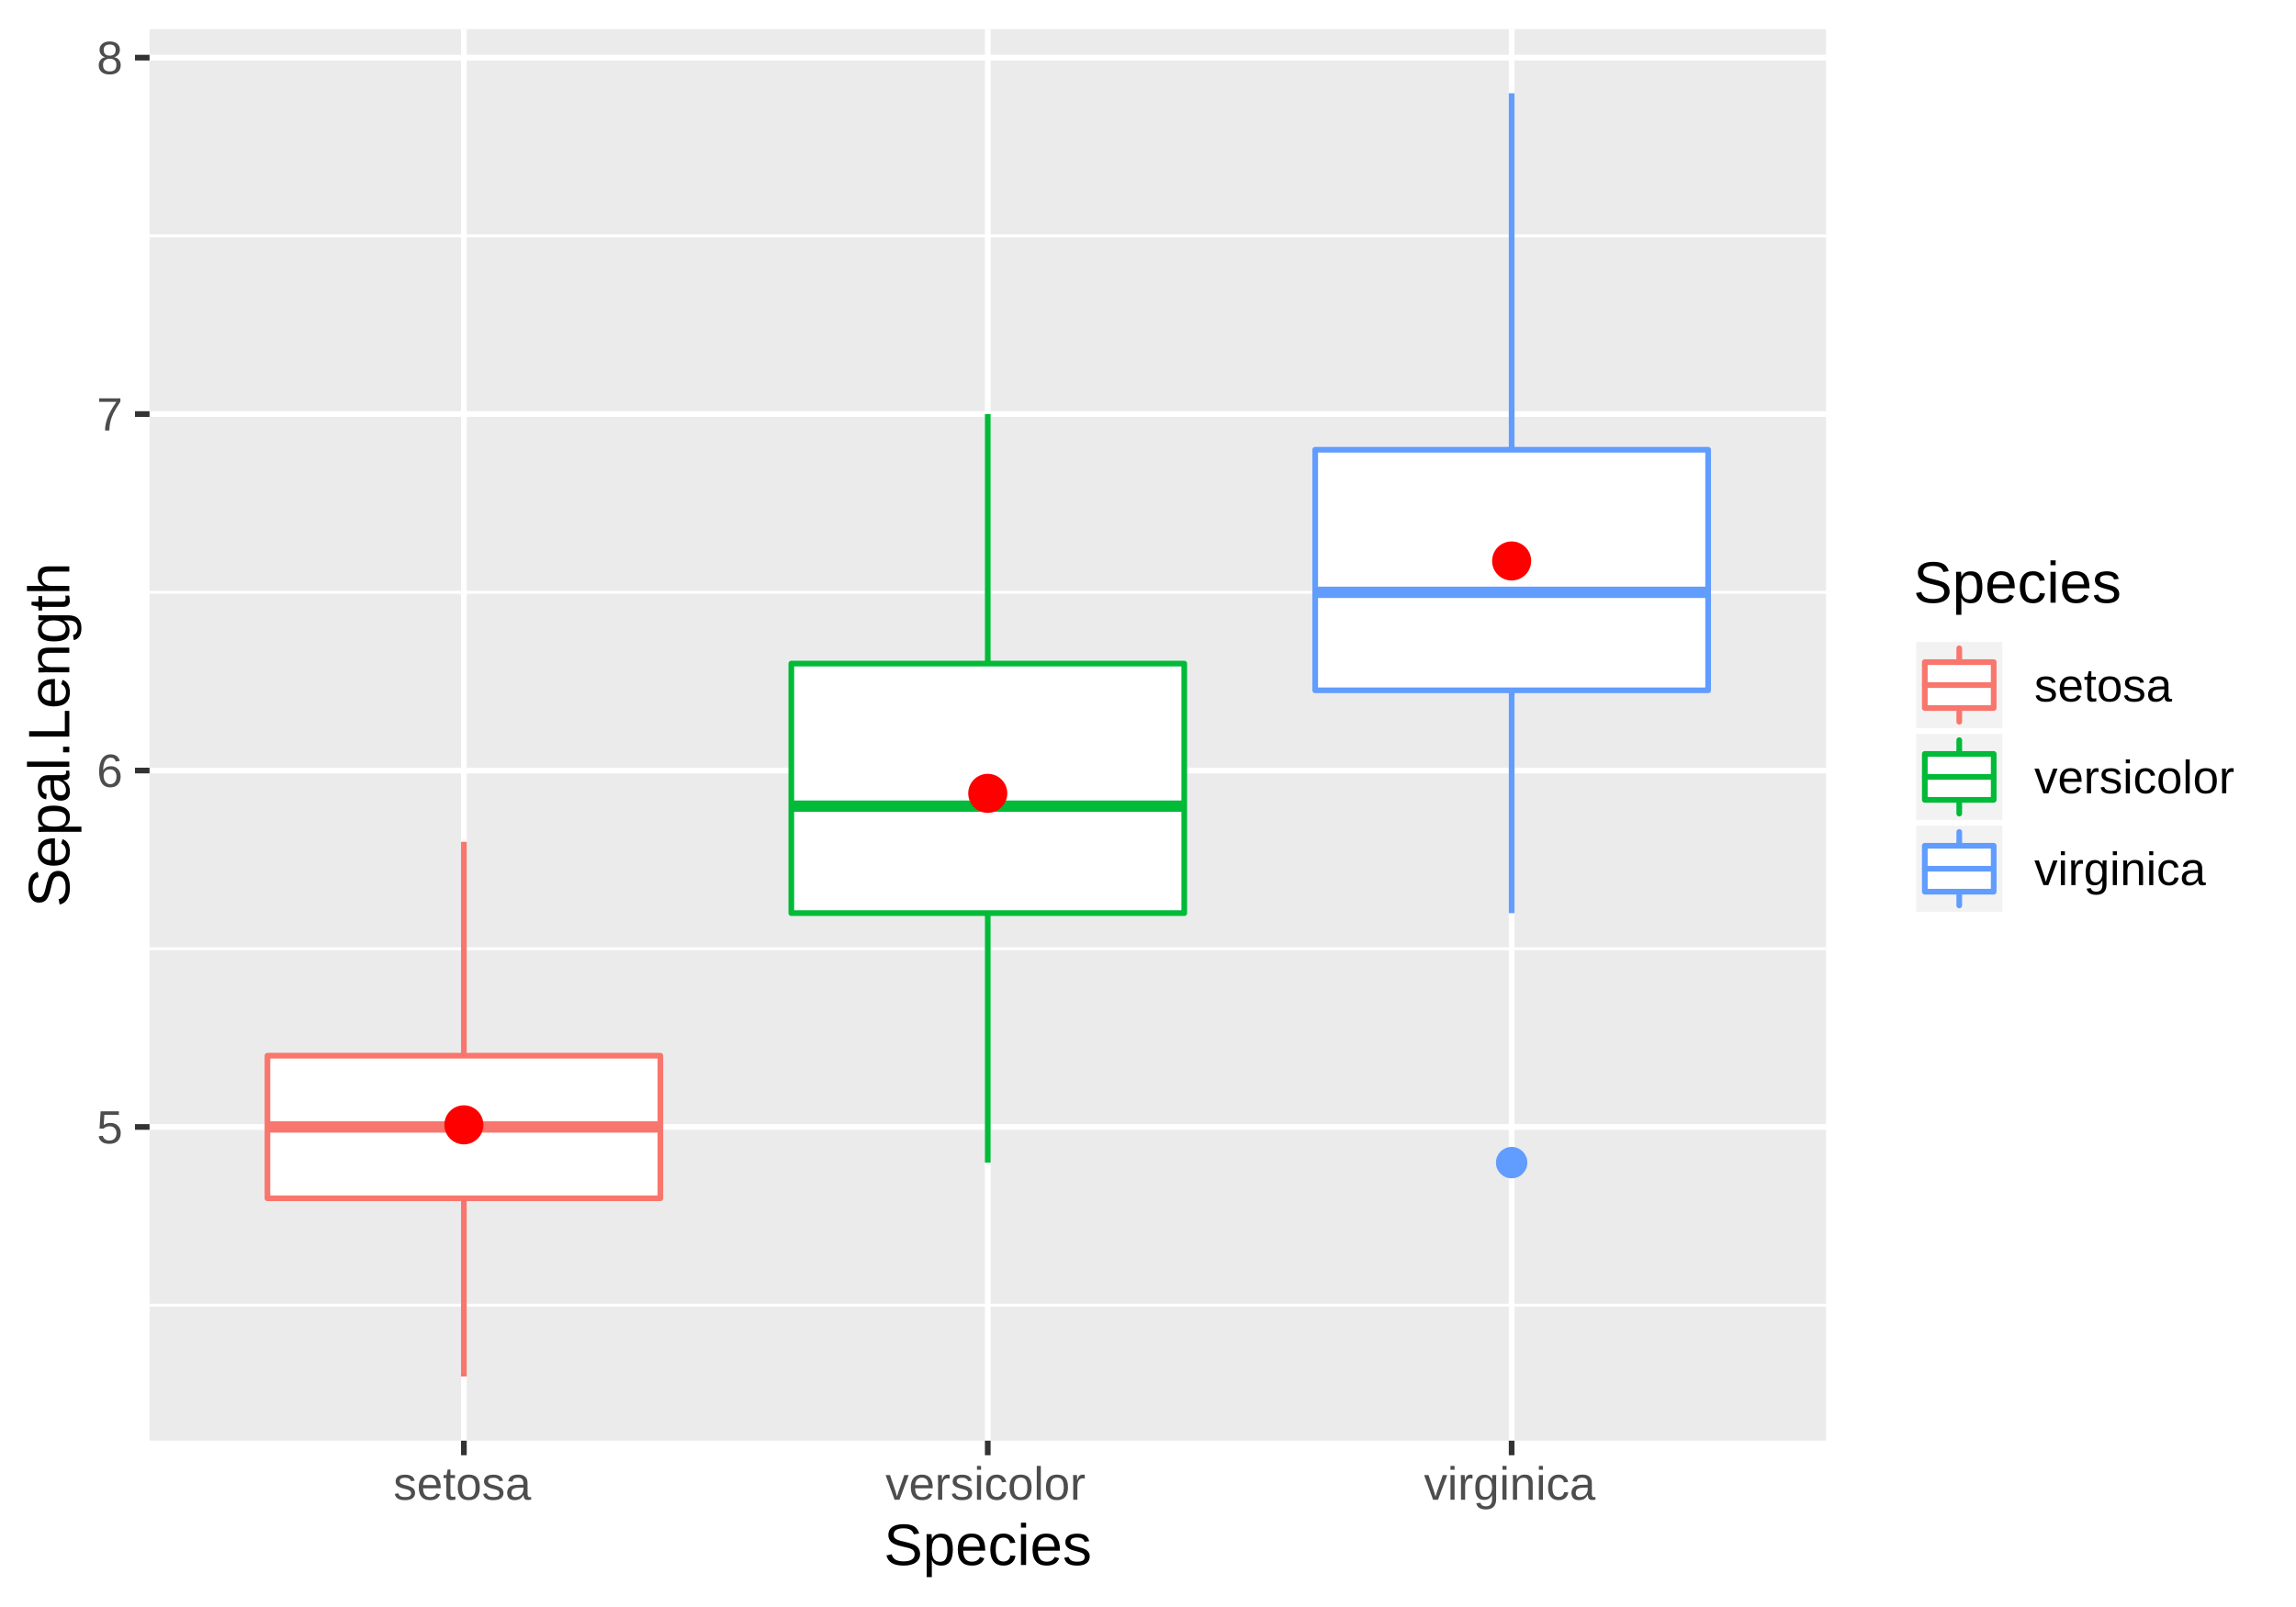
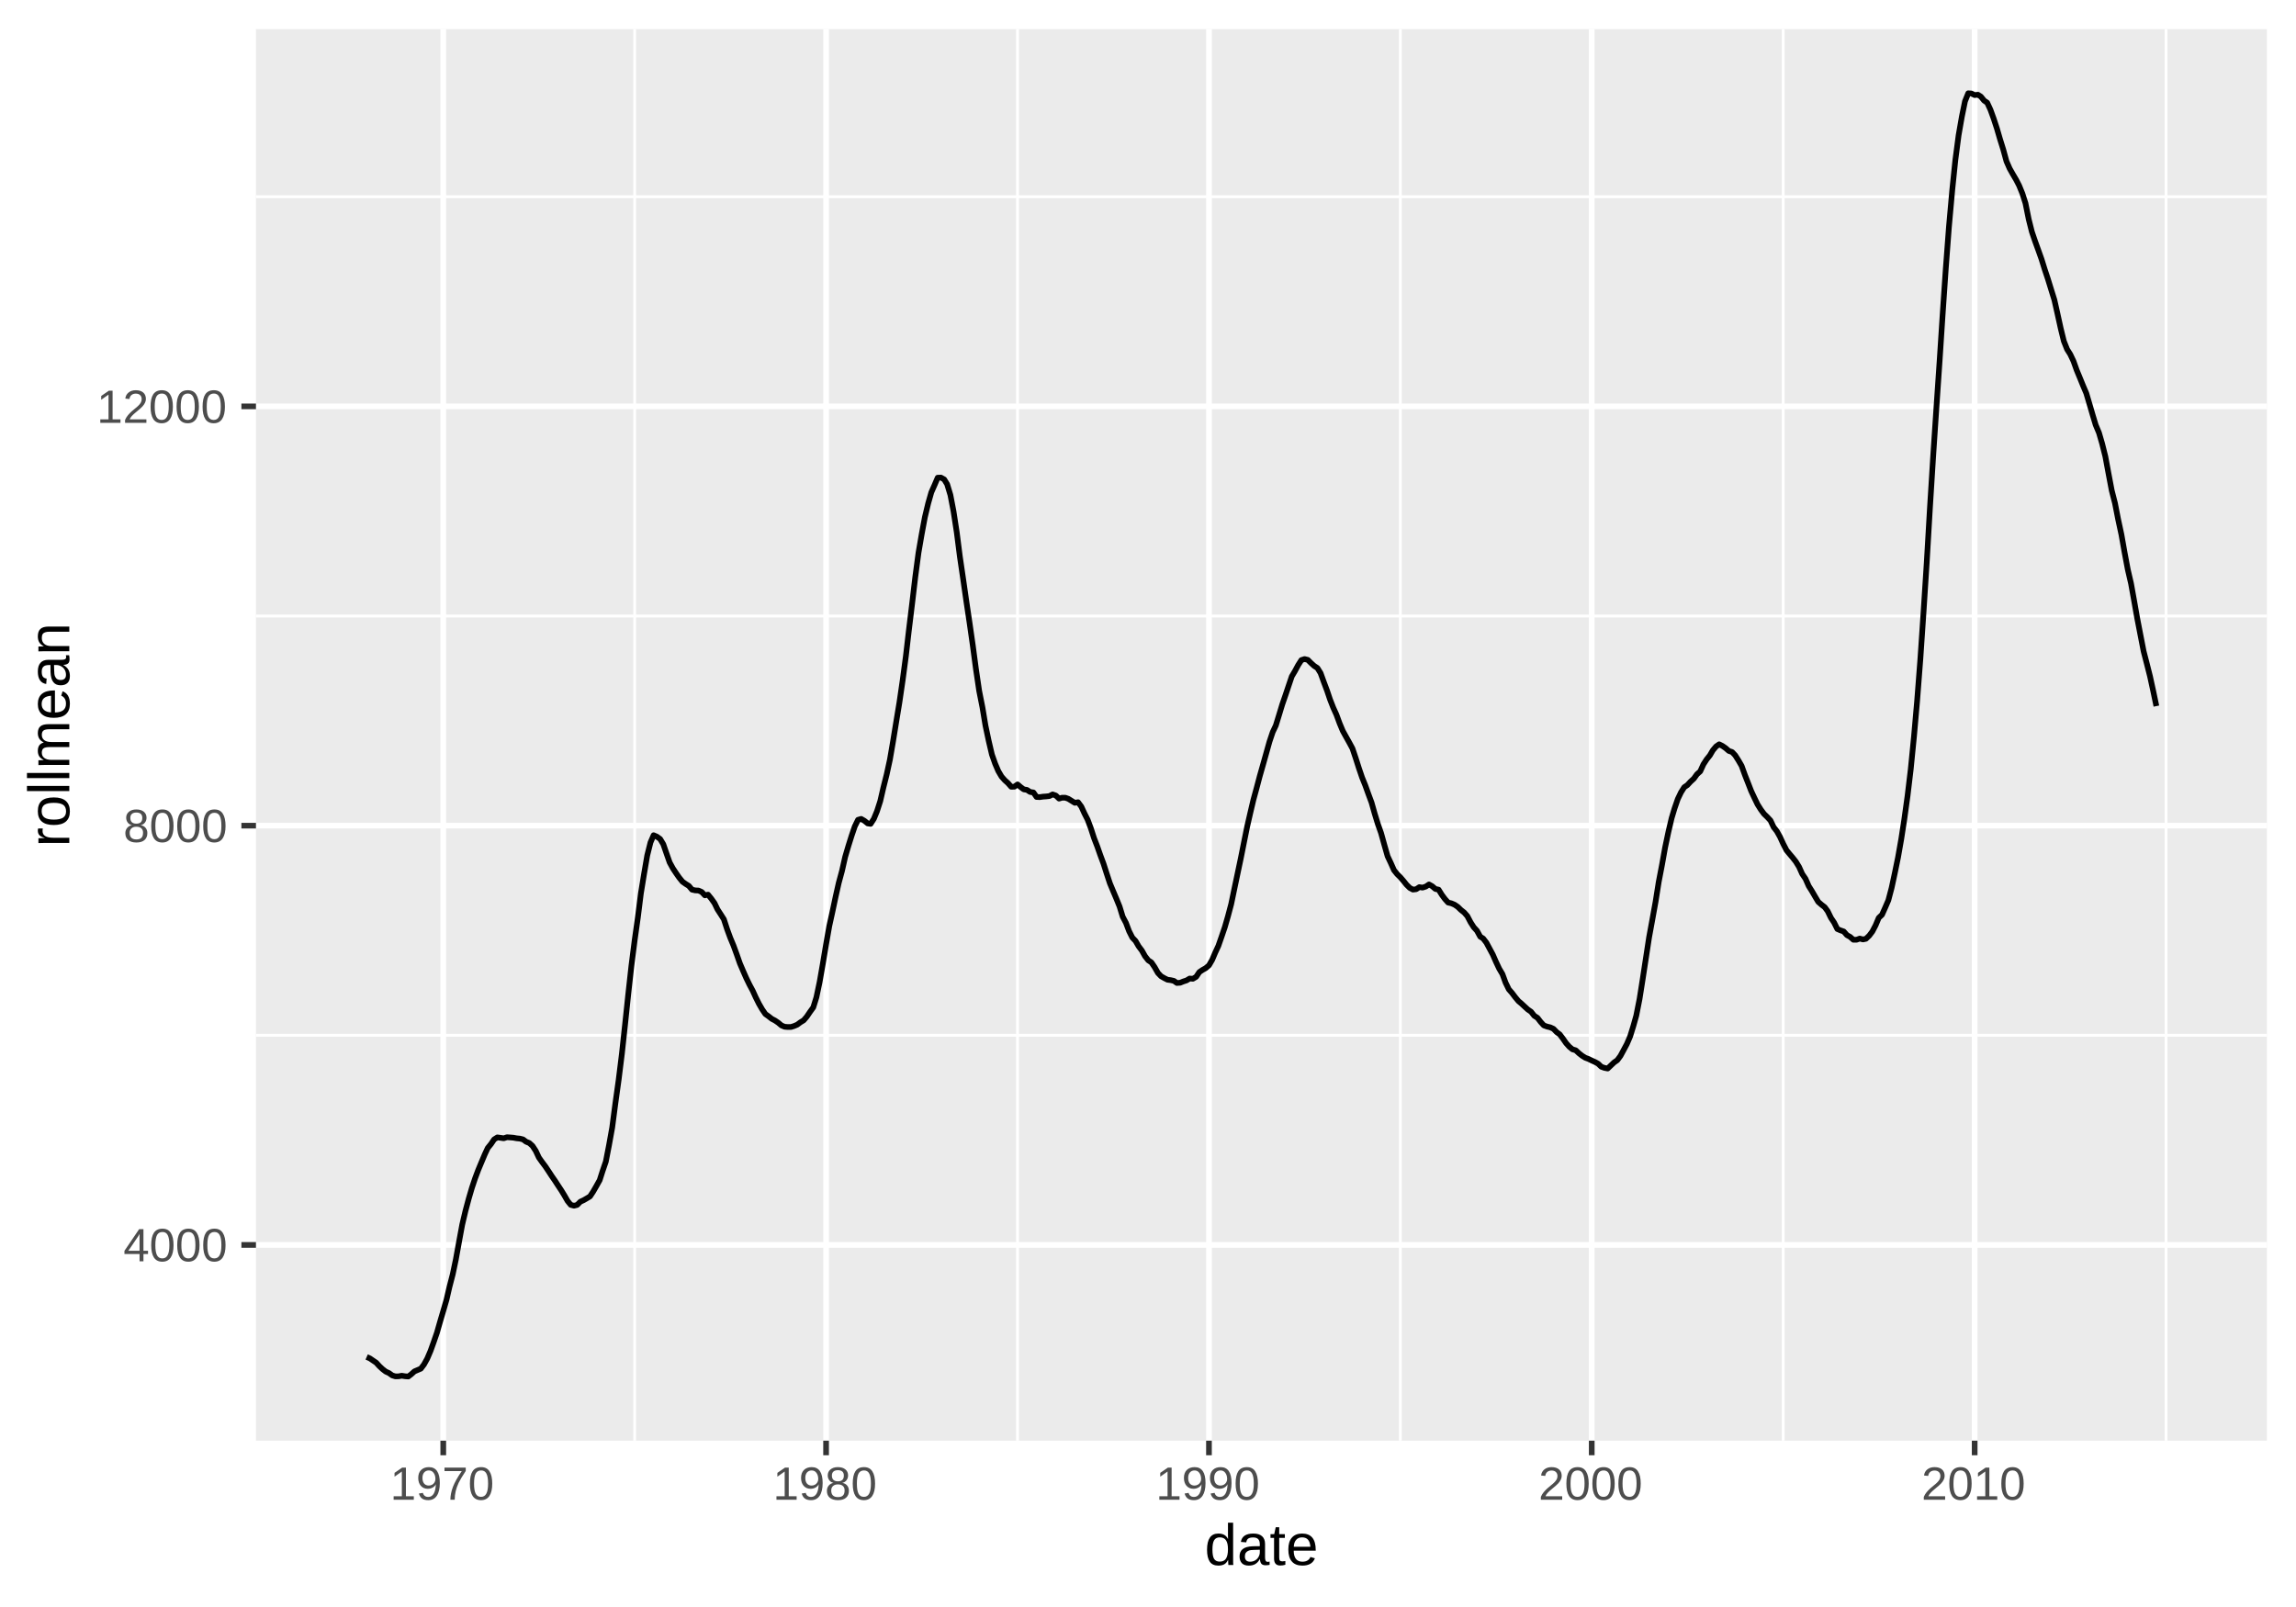
<svg xmlns="http://www.w3.org/2000/svg" viewBox="0 0 432.00 302.40">
  <defs>
    <style type="text/css">
    line, polyline, polygon, path, rect, circle {
      fill: none;
      stroke: #000000;
      stroke-linecap: round;
      stroke-linejoin: round;
      stroke-miterlimit: 10.00;
    }
  </style>
  </defs>
  <rect width="100%" height="100%" style="stroke: none; fill: #FFFFFF;" />
  <rect x="0.00" y="0.00" width="432.00" height="302.40" style="stroke-width: 1.07; stroke: #FFFFFF; fill: #FFFFFF;" />
  <defs>
-     <clipPath id="cpMjguMTR8MzQzLjU3fDI3MS4xMHw1LjQ4">
-       <rect x="28.14" y="5.48" width="315.43" height="265.62" />
+     <clipPath id="cpNDguMTZ8NDI2LjUyfDI3MS4xMHw1LjQ4">
+       <rect x="48.16" y="5.48" width="378.36" height="265.62" />
    </clipPath>
  </defs>
-   <rect x="28.14" y="5.48" width="315.43" height="265.62" style="stroke-width: 1.07; stroke: none; fill: #EBEBEB;" clip-path="url(#cpMjguMTR8MzQzLjU3fDI3MS4xMHw1LjQ4)" />
-   <polyline points="28.14,245.61 343.57,245.61 " style="stroke-width: 0.53; stroke: #FFFFFF; stroke-linecap: butt;" clip-path="url(#cpMjguMTR8MzQzLjU3fDI3MS4xMHw1LjQ4)" />
-   <polyline points="28.14,178.53 343.57,178.53 " style="stroke-width: 0.53; stroke: #FFFFFF; stroke-linecap: butt;" clip-path="url(#cpMjguMTR8MzQzLjU3fDI3MS4xMHw1LjQ4)" />
-   <polyline points="28.14,111.46 343.57,111.46 " style="stroke-width: 0.53; stroke: #FFFFFF; stroke-linecap: butt;" clip-path="url(#cpMjguMTR8MzQzLjU3fDI3MS4xMHw1LjQ4)" />
-   <polyline points="28.14,44.38 343.57,44.38 " style="stroke-width: 0.53; stroke: #FFFFFF; stroke-linecap: butt;" clip-path="url(#cpMjguMTR8MzQzLjU3fDI3MS4xMHw1LjQ4)" />
-   <polyline points="28.14,212.07 343.57,212.07 " style="stroke-width: 1.07; stroke: #FFFFFF; stroke-linecap: butt;" clip-path="url(#cpMjguMTR8MzQzLjU3fDI3MS4xMHw1LjQ4)" />
-   <polyline points="28.14,145.00 343.57,145.00 " style="stroke-width: 1.07; stroke: #FFFFFF; stroke-linecap: butt;" clip-path="url(#cpMjguMTR8MzQzLjU3fDI3MS4xMHw1LjQ4)" />
-   <polyline points="28.14,77.92 343.57,77.92 " style="stroke-width: 1.07; stroke: #FFFFFF; stroke-linecap: butt;" clip-path="url(#cpMjguMTR8MzQzLjU3fDI3MS4xMHw1LjQ4)" />
-   <polyline points="28.14,10.85 343.57,10.85 " style="stroke-width: 1.07; stroke: #FFFFFF; stroke-linecap: butt;" clip-path="url(#cpMjguMTR8MzQzLjU3fDI3MS4xMHw1LjQ4)" />
-   <polyline points="87.28,271.10 87.28,5.48 " style="stroke-width: 1.07; stroke: #FFFFFF; stroke-linecap: butt;" clip-path="url(#cpMjguMTR8MzQzLjU3fDI3MS4xMHw1LjQ4)" />
-   <polyline points="185.85,271.10 185.85,5.48 " style="stroke-width: 1.07; stroke: #FFFFFF; stroke-linecap: butt;" clip-path="url(#cpMjguMTR8MzQzLjU3fDI3MS4xMHw1LjQ4)" />
-   <polyline points="284.42,271.10 284.42,5.48 " style="stroke-width: 1.07; stroke: #FFFFFF; stroke-linecap: butt;" clip-path="url(#cpMjguMTR8MzQzLjU3fDI3MS4xMHw1LjQ4)" />
-   <line x1="87.28" y1="198.66" x2="87.28" y2="158.41" style="stroke-width: 1.07; stroke: #F8766D; stroke-linecap: butt;" clip-path="url(#cpMjguMTR8MzQzLjU3fDI3MS4xMHw1LjQ4)" />
-   <line x1="87.28" y1="225.49" x2="87.28" y2="259.03" style="stroke-width: 1.07; stroke: #F8766D; stroke-linecap: butt;" clip-path="url(#cpMjguMTR8MzQzLjU3fDI3MS4xMHw1LjQ4)" />
-   <polygon points="50.32,198.66 50.32,225.49 124.25,225.49 124.25,198.66 50.32,198.66 " style="stroke-width: 1.07; stroke: #F8766D; fill: #FFFFFF;" clip-path="url(#cpMjguMTR8MzQzLjU3fDI3MS4xMHw1LjQ4)" />
-   <line x1="50.32" y1="212.07" x2="124.25" y2="212.07" style="stroke-width: 2.13; stroke: #F8766D; stroke-linecap: butt;" clip-path="url(#cpMjguMTR8MzQzLjU3fDI3MS4xMHw1LjQ4)" />
-   <line x1="185.85" y1="124.87" x2="185.85" y2="77.92" style="stroke-width: 1.07; stroke: #00BA38; stroke-linecap: butt;" clip-path="url(#cpMjguMTR8MzQzLjU3fDI3MS4xMHw1LjQ4)" />
-   <line x1="185.85" y1="171.83" x2="185.85" y2="218.78" style="stroke-width: 1.07; stroke: #00BA38; stroke-linecap: butt;" clip-path="url(#cpMjguMTR8MzQzLjU3fDI3MS4xMHw1LjQ4)" />
-   <polygon points="148.89,124.87 148.89,171.83 222.82,171.83 222.82,124.87 148.89,124.87 " style="stroke-width: 1.07; stroke: #00BA38; fill: #FFFFFF;" clip-path="url(#cpMjguMTR8MzQzLjU3fDI3MS4xMHw1LjQ4)" />
-   <line x1="148.89" y1="151.70" x2="222.82" y2="151.70" style="stroke-width: 2.13; stroke: #00BA38; stroke-linecap: butt;" clip-path="url(#cpMjguMTR8MzQzLjU3fDI3MS4xMHw1LjQ4)" />
-   <circle cx="284.42" cy="218.78" r="1.95pt" style="stroke-width: 0.71; stroke: #619CFF; fill: #619CFF;" clip-path="url(#cpMjguMTR8MzQzLjU3fDI3MS4xMHw1LjQ4)" />
-   <line x1="284.42" y1="84.63" x2="284.42" y2="17.55" style="stroke-width: 1.07; stroke: #619CFF; stroke-linecap: butt;" clip-path="url(#cpMjguMTR8MzQzLjU3fDI3MS4xMHw1LjQ4)" />
-   <line x1="284.42" y1="129.90" x2="284.42" y2="171.83" style="stroke-width: 1.07; stroke: #619CFF; stroke-linecap: butt;" clip-path="url(#cpMjguMTR8MzQzLjU3fDI3MS4xMHw1LjQ4)" />
-   <polygon points="247.46,84.63 247.46,129.90 321.39,129.90 321.39,84.63 247.46,84.63 " style="stroke-width: 1.07; stroke: #619CFF; fill: #FFFFFF;" clip-path="url(#cpMjguMTR8MzQzLjU3fDI3MS4xMHw1LjQ4)" />
-   <line x1="247.46" y1="111.46" x2="321.39" y2="111.46" style="stroke-width: 2.13; stroke: #619CFF; stroke-linecap: butt;" clip-path="url(#cpMjguMTR8MzQzLjU3fDI3MS4xMHw1LjQ4)" />
-   <circle cx="87.28" cy="211.67" r="2.49pt" style="stroke-width: 0.71; stroke: #FF0000; fill: #FF0000;" clip-path="url(#cpMjguMTR8MzQzLjU3fDI3MS4xMHw1LjQ4)" />
-   <circle cx="185.85" cy="149.29" r="2.49pt" style="stroke-width: 0.71; stroke: #FF0000; fill: #FF0000;" clip-path="url(#cpMjguMTR8MzQzLjU3fDI3MS4xMHw1LjQ4)" />
-   <circle cx="284.42" cy="105.56" r="2.49pt" style="stroke-width: 0.71; stroke: #FF0000; fill: #FF0000;" clip-path="url(#cpMjguMTR8MzQzLjU3fDI3MS4xMHw1LjQ4)" />
+   <rect x="48.16" y="5.48" width="378.36" height="265.62" style="stroke-width: 1.07; stroke: none; fill: #EBEBEB;" clip-path="url(#cpNDguMTZ8NDI2LjUyfDI3MS4xMHw1LjQ4)" />
+   <polyline points="48.16,194.81 426.52,194.81 " style="stroke-width: 0.53; stroke: #FFFFFF; stroke-linecap: butt;" clip-path="url(#cpNDguMTZ8NDI2LjUyfDI3MS4xMHw1LjQ4)" />
+   <polyline points="48.16,115.92 426.52,115.92 " style="stroke-width: 0.53; stroke: #FFFFFF; stroke-linecap: butt;" clip-path="url(#cpNDguMTZ8NDI2LjUyfDI3MS4xMHw1LjQ4)" />
+   <polyline points="48.16,37.02 426.52,37.02 " style="stroke-width: 0.53; stroke: #FFFFFF; stroke-linecap: butt;" clip-path="url(#cpNDguMTZ8NDI2LjUyfDI3MS4xMHw1LjQ4)" />
+   <polyline points="119.42,271.10 119.42,5.48 " style="stroke-width: 0.53; stroke: #FFFFFF; stroke-linecap: butt;" clip-path="url(#cpNDguMTZ8NDI2LjUyfDI3MS4xMHw1LjQ4)" />
+   <polyline points="191.45,271.10 191.45,5.48 " style="stroke-width: 0.53; stroke: #FFFFFF; stroke-linecap: butt;" clip-path="url(#cpNDguMTZ8NDI2LjUyfDI3MS4xMHw1LjQ4)" />
+   <polyline points="263.48,271.10 263.48,5.48 " style="stroke-width: 0.53; stroke: #FFFFFF; stroke-linecap: butt;" clip-path="url(#cpNDguMTZ8NDI2LjUyfDI3MS4xMHw1LjQ4)" />
+   <polyline points="335.51,271.10 335.51,5.48 " style="stroke-width: 0.53; stroke: #FFFFFF; stroke-linecap: butt;" clip-path="url(#cpNDguMTZ8NDI2LjUyfDI3MS4xMHw1LjQ4)" />
+   <polyline points="407.55,271.10 407.55,5.48 " style="stroke-width: 0.53; stroke: #FFFFFF; stroke-linecap: butt;" clip-path="url(#cpNDguMTZ8NDI2LjUyfDI3MS4xMHw1LjQ4)" />
+   <polyline points="48.16,234.26 426.52,234.26 " style="stroke-width: 1.07; stroke: #FFFFFF; stroke-linecap: butt;" clip-path="url(#cpNDguMTZ8NDI2LjUyfDI3MS4xMHw1LjQ4)" />
+   <polyline points="48.16,155.37 426.52,155.37 " style="stroke-width: 1.07; stroke: #FFFFFF; stroke-linecap: butt;" clip-path="url(#cpNDguMTZ8NDI2LjUyfDI3MS4xMHw1LjQ4)" />
+   <polyline points="48.16,76.47 426.52,76.47 " style="stroke-width: 1.07; stroke: #FFFFFF; stroke-linecap: butt;" clip-path="url(#cpNDguMTZ8NDI2LjUyfDI3MS4xMHw1LjQ4)" />
+   <polyline points="83.40,271.10 83.40,5.48 " style="stroke-width: 1.07; stroke: #FFFFFF; stroke-linecap: butt;" clip-path="url(#cpNDguMTZ8NDI2LjUyfDI3MS4xMHw1LjQ4)" />
+   <polyline points="155.43,271.10 155.43,5.48 " style="stroke-width: 1.07; stroke: #FFFFFF; stroke-linecap: butt;" clip-path="url(#cpNDguMTZ8NDI2LjUyfDI3MS4xMHw1LjQ4)" />
+   <polyline points="227.47,271.10 227.47,5.48 " style="stroke-width: 1.07; stroke: #FFFFFF; stroke-linecap: butt;" clip-path="url(#cpNDguMTZ8NDI2LjUyfDI3MS4xMHw1LjQ4)" />
+   <polyline points="299.49,271.10 299.49,5.48 " style="stroke-width: 1.07; stroke: #FFFFFF; stroke-linecap: butt;" clip-path="url(#cpNDguMTZ8NDI2LjUyfDI3MS4xMHw1LjQ4)" />
+   <polyline points="371.54,271.10 371.54,5.48 " style="stroke-width: 1.07; stroke: #FFFFFF; stroke-linecap: butt;" clip-path="url(#cpNDguMTZ8NDI2LjUyfDI3MS4xMHw1LjQ4)" />
+   <polyline points="68.99,255.35 69.60,255.62 70.17,256.01 70.78,256.42 71.37,257.07 71.98,257.64 72.58,258.10 73.19,258.38 73.80,258.82 74.39,259.00 75.00,258.99 75.59,258.88 76.21,258.98 76.82,259.03 77.37,258.61 77.98,258.06 78.57,257.81 79.18,257.55 79.77,256.77 80.39,255.65 81.00,254.22 81.59,252.58 82.20,250.82 82.79,248.76 83.40,246.69 84.01,244.59 84.57,242.16 85.18,239.81 85.77,237.00 86.38,233.63 86.97,230.44 87.58,227.86 88.20,225.54 88.79,223.53 89.40,221.71 89.99,220.14 90.60,218.68 91.21,217.23 91.77,216.03 92.38,215.28 92.97,214.41 93.58,214.03 94.17,214.11 94.78,214.20 95.39,214.00 95.99,214.04 96.60,214.09 97.19,214.20 97.80,214.26 98.41,214.41 98.98,214.84 99.59,215.09 100.19,215.63 100.80,216.56 101.39,217.82 102.00,218.68 102.61,219.49 103.20,220.37 103.82,221.32 104.41,222.17 105.02,223.11 105.63,224.03 106.18,224.93 106.79,225.99 107.38,226.72 108.00,226.89 108.59,226.74 109.20,226.13 109.81,225.85 110.40,225.51 111.01,225.14 111.61,224.23 112.22,223.17 112.83,222.08 113.38,220.36 113.99,218.58 114.58,215.55 115.19,212.16 115.79,207.59 116.40,203.22 117.01,198.30 117.60,192.87 118.21,187.08 118.80,181.75 119.42,176.89 120.03,172.55 120.58,168.15 121.19,164.41 121.78,160.97 122.39,158.53 122.98,157.17 123.60,157.44 124.21,157.88 124.80,158.86 125.41,160.62 126.00,162.30 126.61,163.41 127.22,164.33 127.80,165.16 128.41,165.91 129.00,166.33 129.61,166.71 130.20,167.41 130.81,167.55 131.43,167.58 132.02,167.84 132.63,168.48 133.22,168.35 133.83,169.10 134.44,169.96 135.00,171.12 135.61,172.06 136.20,172.99 136.81,174.86 137.40,176.47 138.01,177.93 138.62,179.60 139.22,181.31 139.83,182.73 140.42,184.07 141.03,185.32 141.64,186.46 142.19,187.67 142.80,188.89 143.40,189.93 144.01,190.82 144.60,191.24 145.21,191.72 145.82,192.04 146.41,192.44 147.03,192.96 147.62,193.21 148.23,193.26 148.84,193.25 149.39,193.08 150.00,192.82 150.59,192.38 151.21,192.00 151.80,191.31 152.41,190.41 153.02,189.57 153.61,187.67 154.22,184.77 154.82,181.34 155.43,177.70 156.04,174.23 156.61,171.65 157.22,168.77 157.81,166.15 158.42,163.90 159.02,161.25 159.63,159.18 160.24,157.24 160.83,155.51 161.44,154.27 162.03,154.10 162.64,154.45 163.26,154.95 163.81,155.03 164.42,154.08 165.01,152.65 165.62,150.76 166.21,148.21 166.83,145.74 167.44,142.94 168.03,139.51 168.64,135.76 169.23,132.18 169.84,128.00 170.45,123.43 171.01,118.60 171.62,113.59 172.21,108.60 172.82,104.01 173.41,100.58 174.02,97.32 174.64,94.73 175.23,92.65 175.84,91.27 176.43,89.89 177.04,89.87 177.65,90.21 178.21,91.12 178.82,93.14 179.41,96.22 180.02,100.18 180.61,104.79 181.22,108.95 181.83,113.20 182.43,117.22 183.04,121.48 183.63,125.92 184.24,130.03 184.85,133.11 185.42,136.54 186.03,139.42 186.63,141.98 187.24,143.71 187.83,145.09 188.44,146.13 189.05,146.82 189.64,147.35 190.26,148.05 190.85,148.04 191.46,147.61 192.07,148.13 192.62,148.54 193.23,148.64 193.82,149.03 194.44,149.12 195.03,149.97 195.64,150.00 196.25,149.91 196.84,149.87 197.45,149.80 198.05,149.49 198.66,149.70 199.27,150.28 199.82,150.11 200.43,150.11 201.02,150.32 201.63,150.70 202.23,151.07 202.84,150.96 203.45,151.78 204.04,153.06 204.65,154.26 205.24,155.84 205.85,157.72 206.47,159.32 207.02,160.89 207.63,162.53 208.22,164.37 208.83,166.22 209.42,167.63 210.04,169.09 210.65,170.59 211.24,172.51 211.85,173.66 212.44,175.22 213.05,176.43 213.66,177.07 214.24,178.07 214.85,178.88 215.44,179.93 216.05,180.71 216.64,181.10 217.25,182.00 217.87,183.09 218.46,183.71 219.07,184.06 219.66,184.36 220.27,184.44 220.88,184.58 221.43,184.97 222.05,184.93 222.64,184.69 223.25,184.49 223.84,184.14 224.45,184.18 225.06,183.82 225.66,182.92 226.27,182.51 226.86,182.18 227.47,181.66 228.08,180.61 228.63,179.31 229.24,177.99 229.84,176.27 230.45,174.48 231.04,172.44 231.65,170.14 232.26,167.21 232.85,164.41 233.47,161.47 234.06,158.51 234.67,155.49 235.28,152.84 235.83,150.51 236.44,148.28 237.03,146.04 237.65,143.87 238.24,141.77 238.85,139.59 239.46,137.77 240.05,136.52 240.66,134.54 241.26,132.56 241.87,130.80 242.48,128.98 243.05,127.29 243.66,126.26 244.25,125.16 244.86,124.21 245.46,124.02 246.07,124.17 246.68,124.78 247.27,125.31 247.88,125.71 248.47,126.66 249.08,128.34 249.70,129.99 250.25,131.62 250.86,133.18 251.45,134.48 252.06,136.13 252.65,137.54 253.27,138.66 253.88,139.75 254.47,140.85 255.08,142.66 255.67,144.51 256.28,146.30 256.89,147.81 257.45,149.37 258.06,151.01 258.65,153.10 259.26,155.09 259.85,156.76 260.46,158.95 261.08,161.12 261.67,162.37 262.28,163.74 262.87,164.48 263.48,165.08 264.09,165.79 264.64,166.48 265.26,167.09 265.85,167.40 266.46,167.33 267.05,166.94 267.66,167.03 268.27,166.83 268.87,166.43 269.48,166.77 270.07,167.28 270.68,167.41 271.29,168.39 271.86,169.16 272.47,169.84 273.07,169.98 273.68,170.24 274.27,170.64 274.88,171.23 275.49,171.71 276.08,172.38 276.69,173.54 277.29,174.48 277.90,175.15 278.51,176.26 279.06,176.60 279.67,177.39 280.26,178.49 280.88,179.64 281.47,180.99 282.08,182.28 282.69,183.31 283.28,184.92 283.89,186.17 284.48,186.84 285.10,187.66 285.71,188.39 286.26,188.85 286.87,189.42 287.46,189.96 288.07,190.38 288.67,191.14 289.28,191.53 289.89,192.32 290.48,192.96 291.09,193.18 291.68,193.32 292.29,193.60 292.91,194.24 293.46,194.64 294.07,195.44 294.66,196.29 295.27,196.97 295.86,197.46 296.48,197.64 297.09,198.21 297.68,198.67 298.29,199.05 298.88,199.27 299.49,199.57 300.10,199.84 300.68,200.16 301.29,200.74 301.88,200.95 302.49,201.07 303.08,200.51 303.69,199.93 304.30,199.50 304.90,198.69 305.51,197.56 306.10,196.46 306.71,195.04 307.32,193.08 307.87,191.12 308.49,187.98 309.08,184.24 309.69,180.26 310.28,176.40 310.89,173.07 311.50,169.71 312.09,165.98 312.71,162.75 313.30,159.46 313.91,156.57 314.52,153.96 315.07,152.13 315.68,150.36 316.28,149.11 316.89,148.14 317.48,147.74 318.09,147.08 318.70,146.52 319.29,145.70 319.90,145.16 320.50,143.84 321.11,142.90 321.72,142.14 322.27,141.20 322.88,140.47 323.47,140.06 324.09,140.37 324.68,140.78 325.29,141.31 325.90,141.51 326.49,142.14 327.10,143.10 327.69,144.12 328.31,145.83 328.92,147.38 329.49,148.85 330.10,150.15 330.69,151.37 331.30,152.34 331.90,153.15 332.51,153.74 333.12,154.39 333.71,155.64 334.32,156.42 334.91,157.47 335.52,158.80 336.14,160.00 336.69,160.67 337.30,161.39 337.89,162.14 338.50,163.13 339.09,164.45 339.71,165.36 340.32,166.74 340.91,167.67 341.52,168.72 342.11,169.71 342.72,170.24 343.33,170.71 343.89,171.47 344.50,172.72 345.09,173.60 345.70,174.82 346.29,175.07 346.90,175.28 347.51,175.97 348.11,176.30 348.72,176.84 349.31,176.84 349.92,176.62 350.53,176.78 351.08,176.66 351.70,176.07 352.29,175.29 352.90,174.12 353.49,172.72 354.10,172.14 354.71,170.78 355.30,169.41 355.92,167.06 356.51,164.32 357.12,161.35 357.73,157.88 358.30,154.19 358.91,149.79 359.51,144.78 360.12,138.64 360.71,131.95 361.32,124.04 361.93,115.04 362.52,105.89 363.13,95.48 363.73,85.90 364.34,76.76 364.95,67.84 365.50,59.39 366.11,50.50 366.70,42.70 367.32,35.78 367.91,30.08 368.52,25.44 369.13,21.95 369.72,19.06 370.33,17.55 370.92,17.59 371.54,17.89 372.15,17.82 372.70,18.17 373.31,18.92 373.90,19.33 374.51,20.65 375.11,22.30 375.72,24.16 376.33,26.25 376.92,28.14 377.53,30.37 378.12,31.71 378.73,32.79 379.35,33.84 379.90,34.91 380.51,36.40 381.10,38.24 381.71,41.26 382.30,43.61 382.92,45.43 383.53,47.11 384.12,48.77 384.73,50.73 385.32,52.50 385.93,54.48 386.54,56.44 387.12,59.02 387.73,61.79 388.32,64.20 388.93,65.73 389.52,66.67 390.13,67.95 390.74,69.66 391.34,71.11 391.95,72.61 392.54,73.99 393.15,76.05 393.76,78.14 394.31,79.96 394.93,81.44 395.52,83.47 396.13,85.90 396.72,89.08 397.33,92.30 397.94,94.68 398.53,97.70 399.15,100.58 399.74,103.91 400.35,107.16 400.96,109.80 401.51,112.86 402.12,116.32 402.72,119.42 403.33,122.56 403.92,124.84 404.53,127.25 405.14,130.05 405.73,132.87 " style="stroke-width: 1.07; stroke-linecap: butt;" clip-path="url(#cpNDguMTZ8NDI2LjUyfDI3MS4xMHw1LjQ4)" />
  <defs>
    <clipPath id="cpMC4wMHw0MzIuMDB8MzAyLjQwfDAuMDA=">
      <rect x="0.00" y="0.00" width="432.00" height="302.40" />
    </clipPath>
  </defs>
  <g clip-path="url(#cpMC4wMHw0MzIuMDB8MzAyLjQwfDAuMDA=)">
-     <text x="18.20" y="215.17" style="font-size: 8.80px; fill: #4D4D4D; font-family: Liberation Sans;" textLength="5.01px" lengthAdjust="spacingAndGlyphs">5</text>
+     <text x="23.21" y="237.35" style="font-size: 8.80px; fill: #4D4D4D; font-family: Liberation Sans;" textLength="20.02px" lengthAdjust="spacingAndGlyphs">4000</text>
  </g>
  <g clip-path="url(#cpMC4wMHw0MzIuMDB8MzAyLjQwfDAuMDA=)">
-     <text x="18.20" y="148.09" style="font-size: 8.80px; fill: #4D4D4D; font-family: Liberation Sans;" textLength="5.01px" lengthAdjust="spacingAndGlyphs">6</text>
+     <text x="23.21" y="158.46" style="font-size: 8.80px; fill: #4D4D4D; font-family: Liberation Sans;" textLength="20.02px" lengthAdjust="spacingAndGlyphs">8000</text>
  </g>
  <g clip-path="url(#cpMC4wMHw0MzIuMDB8MzAyLjQwfDAuMDA=)">
-     <text x="18.20" y="81.01" style="font-size: 8.80px; fill: #4D4D4D; font-family: Liberation Sans;" textLength="5.01px" lengthAdjust="spacingAndGlyphs">7</text>
+     <text x="18.20" y="79.57" style="font-size: 8.80px; fill: #4D4D4D; font-family: Liberation Sans;" textLength="25.03px" lengthAdjust="spacingAndGlyphs">12000</text>
+   </g>
+   <polyline points="45.42,234.26 48.16,234.26 " style="stroke-width: 1.07; stroke: #333333; stroke-linecap: butt;" clip-path="url(#cpMC4wMHw0MzIuMDB8MzAyLjQwfDAuMDA=)" />
+   <polyline points="45.42,155.37 48.16,155.37 " style="stroke-width: 1.07; stroke: #333333; stroke-linecap: butt;" clip-path="url(#cpMC4wMHw0MzIuMDB8MzAyLjQwfDAuMDA=)" />
+   <polyline points="45.42,76.47 48.16,76.47 " style="stroke-width: 1.07; stroke: #333333; stroke-linecap: butt;" clip-path="url(#cpMC4wMHw0MzIuMDB8MzAyLjQwfDAuMDA=)" />
+   <polyline points="83.40,273.84 83.40,271.10 " style="stroke-width: 1.07; stroke: #333333; stroke-linecap: butt;" clip-path="url(#cpMC4wMHw0MzIuMDB8MzAyLjQwfDAuMDA=)" />
+   <polyline points="155.43,273.84 155.43,271.10 " style="stroke-width: 1.07; stroke: #333333; stroke-linecap: butt;" clip-path="url(#cpMC4wMHw0MzIuMDB8MzAyLjQwfDAuMDA=)" />
+   <polyline points="227.47,273.84 227.47,271.10 " style="stroke-width: 1.07; stroke: #333333; stroke-linecap: butt;" clip-path="url(#cpMC4wMHw0MzIuMDB8MzAyLjQwfDAuMDA=)" />
+   <polyline points="299.49,273.84 299.49,271.10 " style="stroke-width: 1.07; stroke: #333333; stroke-linecap: butt;" clip-path="url(#cpMC4wMHw0MzIuMDB8MzAyLjQwfDAuMDA=)" />
+   <polyline points="371.54,273.84 371.54,271.10 " style="stroke-width: 1.07; stroke: #333333; stroke-linecap: butt;" clip-path="url(#cpMC4wMHw0MzIuMDB8MzAyLjQwfDAuMDA=)" />
+   <g clip-path="url(#cpMC4wMHw0MzIuMDB8MzAyLjQwfDAuMDA=)">
+     <text x="73.39" y="282.22" style="font-size: 8.80px; fill: #4D4D4D; font-family: Liberation Sans;" textLength="20.02px" lengthAdjust="spacingAndGlyphs">1970</text>
  </g>
  <g clip-path="url(#cpMC4wMHw0MzIuMDB8MzAyLjQwfDAuMDA=)">
-     <text x="18.20" y="13.94" style="font-size: 8.80px; fill: #4D4D4D; font-family: Liberation Sans;" textLength="5.01px" lengthAdjust="spacingAndGlyphs">8</text>
-   </g>
-   <polyline points="25.40,212.07 28.14,212.07 " style="stroke-width: 1.07; stroke: #333333; stroke-linecap: butt;" clip-path="url(#cpMC4wMHw0MzIuMDB8MzAyLjQwfDAuMDA=)" />
-   <polyline points="25.40,145.00 28.14,145.00 " style="stroke-width: 1.07; stroke: #333333; stroke-linecap: butt;" clip-path="url(#cpMC4wMHw0MzIuMDB8MzAyLjQwfDAuMDA=)" />
-   <polyline points="25.40,77.92 28.14,77.92 " style="stroke-width: 1.07; stroke: #333333; stroke-linecap: butt;" clip-path="url(#cpMC4wMHw0MzIuMDB8MzAyLjQwfDAuMDA=)" />
-   <polyline points="25.40,10.85 28.14,10.85 " style="stroke-width: 1.07; stroke: #333333; stroke-linecap: butt;" clip-path="url(#cpMC4wMHw0MzIuMDB8MzAyLjQwfDAuMDA=)" />
-   <polyline points="87.28,273.84 87.28,271.10 " style="stroke-width: 1.07; stroke: #333333; stroke-linecap: butt;" clip-path="url(#cpMC4wMHw0MzIuMDB8MzAyLjQwfDAuMDA=)" />
-   <polyline points="185.85,273.84 185.85,271.10 " style="stroke-width: 1.07; stroke: #333333; stroke-linecap: butt;" clip-path="url(#cpMC4wMHw0MzIuMDB8MzAyLjQwfDAuMDA=)" />
-   <polyline points="284.42,273.84 284.42,271.10 " style="stroke-width: 1.07; stroke: #333333; stroke-linecap: butt;" clip-path="url(#cpMC4wMHw0MzIuMDB8MzAyLjQwfDAuMDA=)" />
-   <g clip-path="url(#cpMC4wMHw0MzIuMDB8MzAyLjQwfDAuMDA=)">
-     <text x="74.02" y="282.22" style="font-size: 8.80px; fill: #4D4D4D; font-family: Liberation Sans;" textLength="26.52px" lengthAdjust="spacingAndGlyphs">setosa</text>
+     <text x="145.42" y="282.22" style="font-size: 8.80px; fill: #4D4D4D; font-family: Liberation Sans;" textLength="20.02px" lengthAdjust="spacingAndGlyphs">1980</text>
  </g>
  <g clip-path="url(#cpMC4wMHw0MzIuMDB8MzAyLjQwfDAuMDA=)">
-     <text x="166.60" y="282.22" style="font-size: 8.80px; fill: #4D4D4D; font-family: Liberation Sans;" textLength="38.51px" lengthAdjust="spacingAndGlyphs">versicolor</text>
+     <text x="217.46" y="282.22" style="font-size: 8.80px; fill: #4D4D4D; font-family: Liberation Sans;" textLength="20.02px" lengthAdjust="spacingAndGlyphs">1990</text>
  </g>
  <g clip-path="url(#cpMC4wMHw0MzIuMDB8MzAyLjQwfDAuMDA=)">
-     <text x="267.92" y="282.22" style="font-size: 8.80px; fill: #4D4D4D; font-family: Liberation Sans;" textLength="33.01px" lengthAdjust="spacingAndGlyphs">virginica</text>
+     <text x="289.48" y="282.22" style="font-size: 8.80px; fill: #4D4D4D; font-family: Liberation Sans;" textLength="20.02px" lengthAdjust="spacingAndGlyphs">2000</text>
  </g>
  <g clip-path="url(#cpMC4wMHw0MzIuMDB8MzAyLjQwfDAuMDA=)">
-     <text x="166.29" y="294.50" style="font-size: 11.00px; font-family: Liberation Sans;" textLength="39.13px" lengthAdjust="spacingAndGlyphs">Species</text>
+     <text x="361.53" y="282.22" style="font-size: 8.80px; fill: #4D4D4D; font-family: Liberation Sans;" textLength="20.02px" lengthAdjust="spacingAndGlyphs">2010</text>
  </g>
  <g clip-path="url(#cpMC4wMHw0MzIuMDB8MzAyLjQwfDAuMDA=)">
-     <text transform="translate(13.04,170.71) rotate(-90)" style="font-size: 11.00px; font-family: Liberation Sans;" textLength="64.83px" lengthAdjust="spacingAndGlyphs">Sepal.Length</text>
-   </g>
-   <rect x="354.53" y="98.99" width="72.00" height="78.60" style="stroke-width: 1.07; stroke: none; fill: #FFFFFF;" clip-path="url(#cpMC4wMHw0MzIuMDB8MzAyLjQwfDAuMDA=)" />
-   <g clip-path="url(#cpMC4wMHw0MzIuMDB8MzAyLjQwfDAuMDA=)">
-     <text x="360.00" y="113.41" style="font-size: 11.00px; font-family: Liberation Sans;" textLength="39.13px" lengthAdjust="spacingAndGlyphs">Species</text>
-   </g>
-   <rect x="360.00" y="120.27" width="17.28" height="17.28" style="stroke-width: 1.07; stroke: #FFFFFF; fill: #F2F2F2;" clip-path="url(#cpMC4wMHw0MzIuMDB8MzAyLjQwfDAuMDA=)" />
-   <polyline points="368.64,135.82 368.64,133.23 " style="stroke-width: 1.07; stroke: #F8766D;" clip-path="url(#cpMC4wMHw0MzIuMDB8MzAyLjQwfDAuMDA=)" />
-   <polyline points="368.64,124.59 368.64,122.00 " style="stroke-width: 1.07; stroke: #F8766D;" clip-path="url(#cpMC4wMHw0MzIuMDB8MzAyLjQwfDAuMDA=)" />
-   <rect x="362.16" y="124.59" width="12.96" height="8.64" style="stroke-width: 1.07; stroke: #F8766D; fill: #FFFFFF;" clip-path="url(#cpMC4wMHw0MzIuMDB8MzAyLjQwfDAuMDA=)" />
-   <polyline points="362.16,128.91 375.12,128.91 " style="stroke-width: 1.07; stroke: #F8766D;" clip-path="url(#cpMC4wMHw0MzIuMDB8MzAyLjQwfDAuMDA=)" />
-   <rect x="360.00" y="137.55" width="17.28" height="17.28" style="stroke-width: 1.07; stroke: #FFFFFF; fill: #F2F2F2;" clip-path="url(#cpMC4wMHw0MzIuMDB8MzAyLjQwfDAuMDA=)" />
-   <polyline points="368.64,153.10 368.64,150.51 " style="stroke-width: 1.07; stroke: #00BA38;" clip-path="url(#cpMC4wMHw0MzIuMDB8MzAyLjQwfDAuMDA=)" />
-   <polyline points="368.64,141.87 368.64,139.28 " style="stroke-width: 1.07; stroke: #00BA38;" clip-path="url(#cpMC4wMHw0MzIuMDB8MzAyLjQwfDAuMDA=)" />
-   <rect x="362.16" y="141.87" width="12.96" height="8.64" style="stroke-width: 1.07; stroke: #00BA38; fill: #FFFFFF;" clip-path="url(#cpMC4wMHw0MzIuMDB8MzAyLjQwfDAuMDA=)" />
-   <polyline points="362.16,146.19 375.12,146.19 " style="stroke-width: 1.07; stroke: #00BA38;" clip-path="url(#cpMC4wMHw0MzIuMDB8MzAyLjQwfDAuMDA=)" />
-   <rect x="360.00" y="154.83" width="17.28" height="17.28" style="stroke-width: 1.07; stroke: #FFFFFF; fill: #F2F2F2;" clip-path="url(#cpMC4wMHw0MzIuMDB8MzAyLjQwfDAuMDA=)" />
-   <polyline points="368.64,170.38 368.64,167.79 " style="stroke-width: 1.07; stroke: #619CFF;" clip-path="url(#cpMC4wMHw0MzIuMDB8MzAyLjQwfDAuMDA=)" />
-   <polyline points="368.64,159.15 368.64,156.56 " style="stroke-width: 1.07; stroke: #619CFF;" clip-path="url(#cpMC4wMHw0MzIuMDB8MzAyLjQwfDAuMDA=)" />
-   <rect x="362.16" y="159.15" width="12.96" height="8.64" style="stroke-width: 1.07; stroke: #619CFF; fill: #FFFFFF;" clip-path="url(#cpMC4wMHw0MzIuMDB8MzAyLjQwfDAuMDA=)" />
-   <polyline points="362.16,163.47 375.12,163.47 " style="stroke-width: 1.07; stroke: #619CFF;" clip-path="url(#cpMC4wMHw0MzIuMDB8MzAyLjQwfDAuMDA=)" />
-   <g clip-path="url(#cpMC4wMHw0MzIuMDB8MzAyLjQwfDAuMDA=)">
-     <text x="382.76" y="132.00" style="font-size: 8.80px; font-family: Liberation Sans;" textLength="26.52px" lengthAdjust="spacingAndGlyphs">setosa</text>
+     <text x="226.64" y="294.50" style="font-size: 11.00px; font-family: Liberation Sans;" textLength="21.41px" lengthAdjust="spacingAndGlyphs">date</text>
  </g>
  <g clip-path="url(#cpMC4wMHw0MzIuMDB8MzAyLjQwfDAuMDA=)">
-     <text x="382.76" y="149.28" style="font-size: 8.80px; font-family: Liberation Sans;" textLength="38.51px" lengthAdjust="spacingAndGlyphs">versicolor</text>
-   </g>
-   <g clip-path="url(#cpMC4wMHw0MzIuMDB8MzAyLjQwfDAuMDA=)">
-     <text x="382.76" y="166.56" style="font-size: 8.80px; font-family: Liberation Sans;" textLength="33.01px" lengthAdjust="spacingAndGlyphs">virginica</text>
+     <text transform="translate(13.04,159.38) rotate(-90)" style="font-size: 11.00px; font-family: Liberation Sans;" textLength="42.18px" lengthAdjust="spacingAndGlyphs">rollmean</text>
  </g>
</svg>
